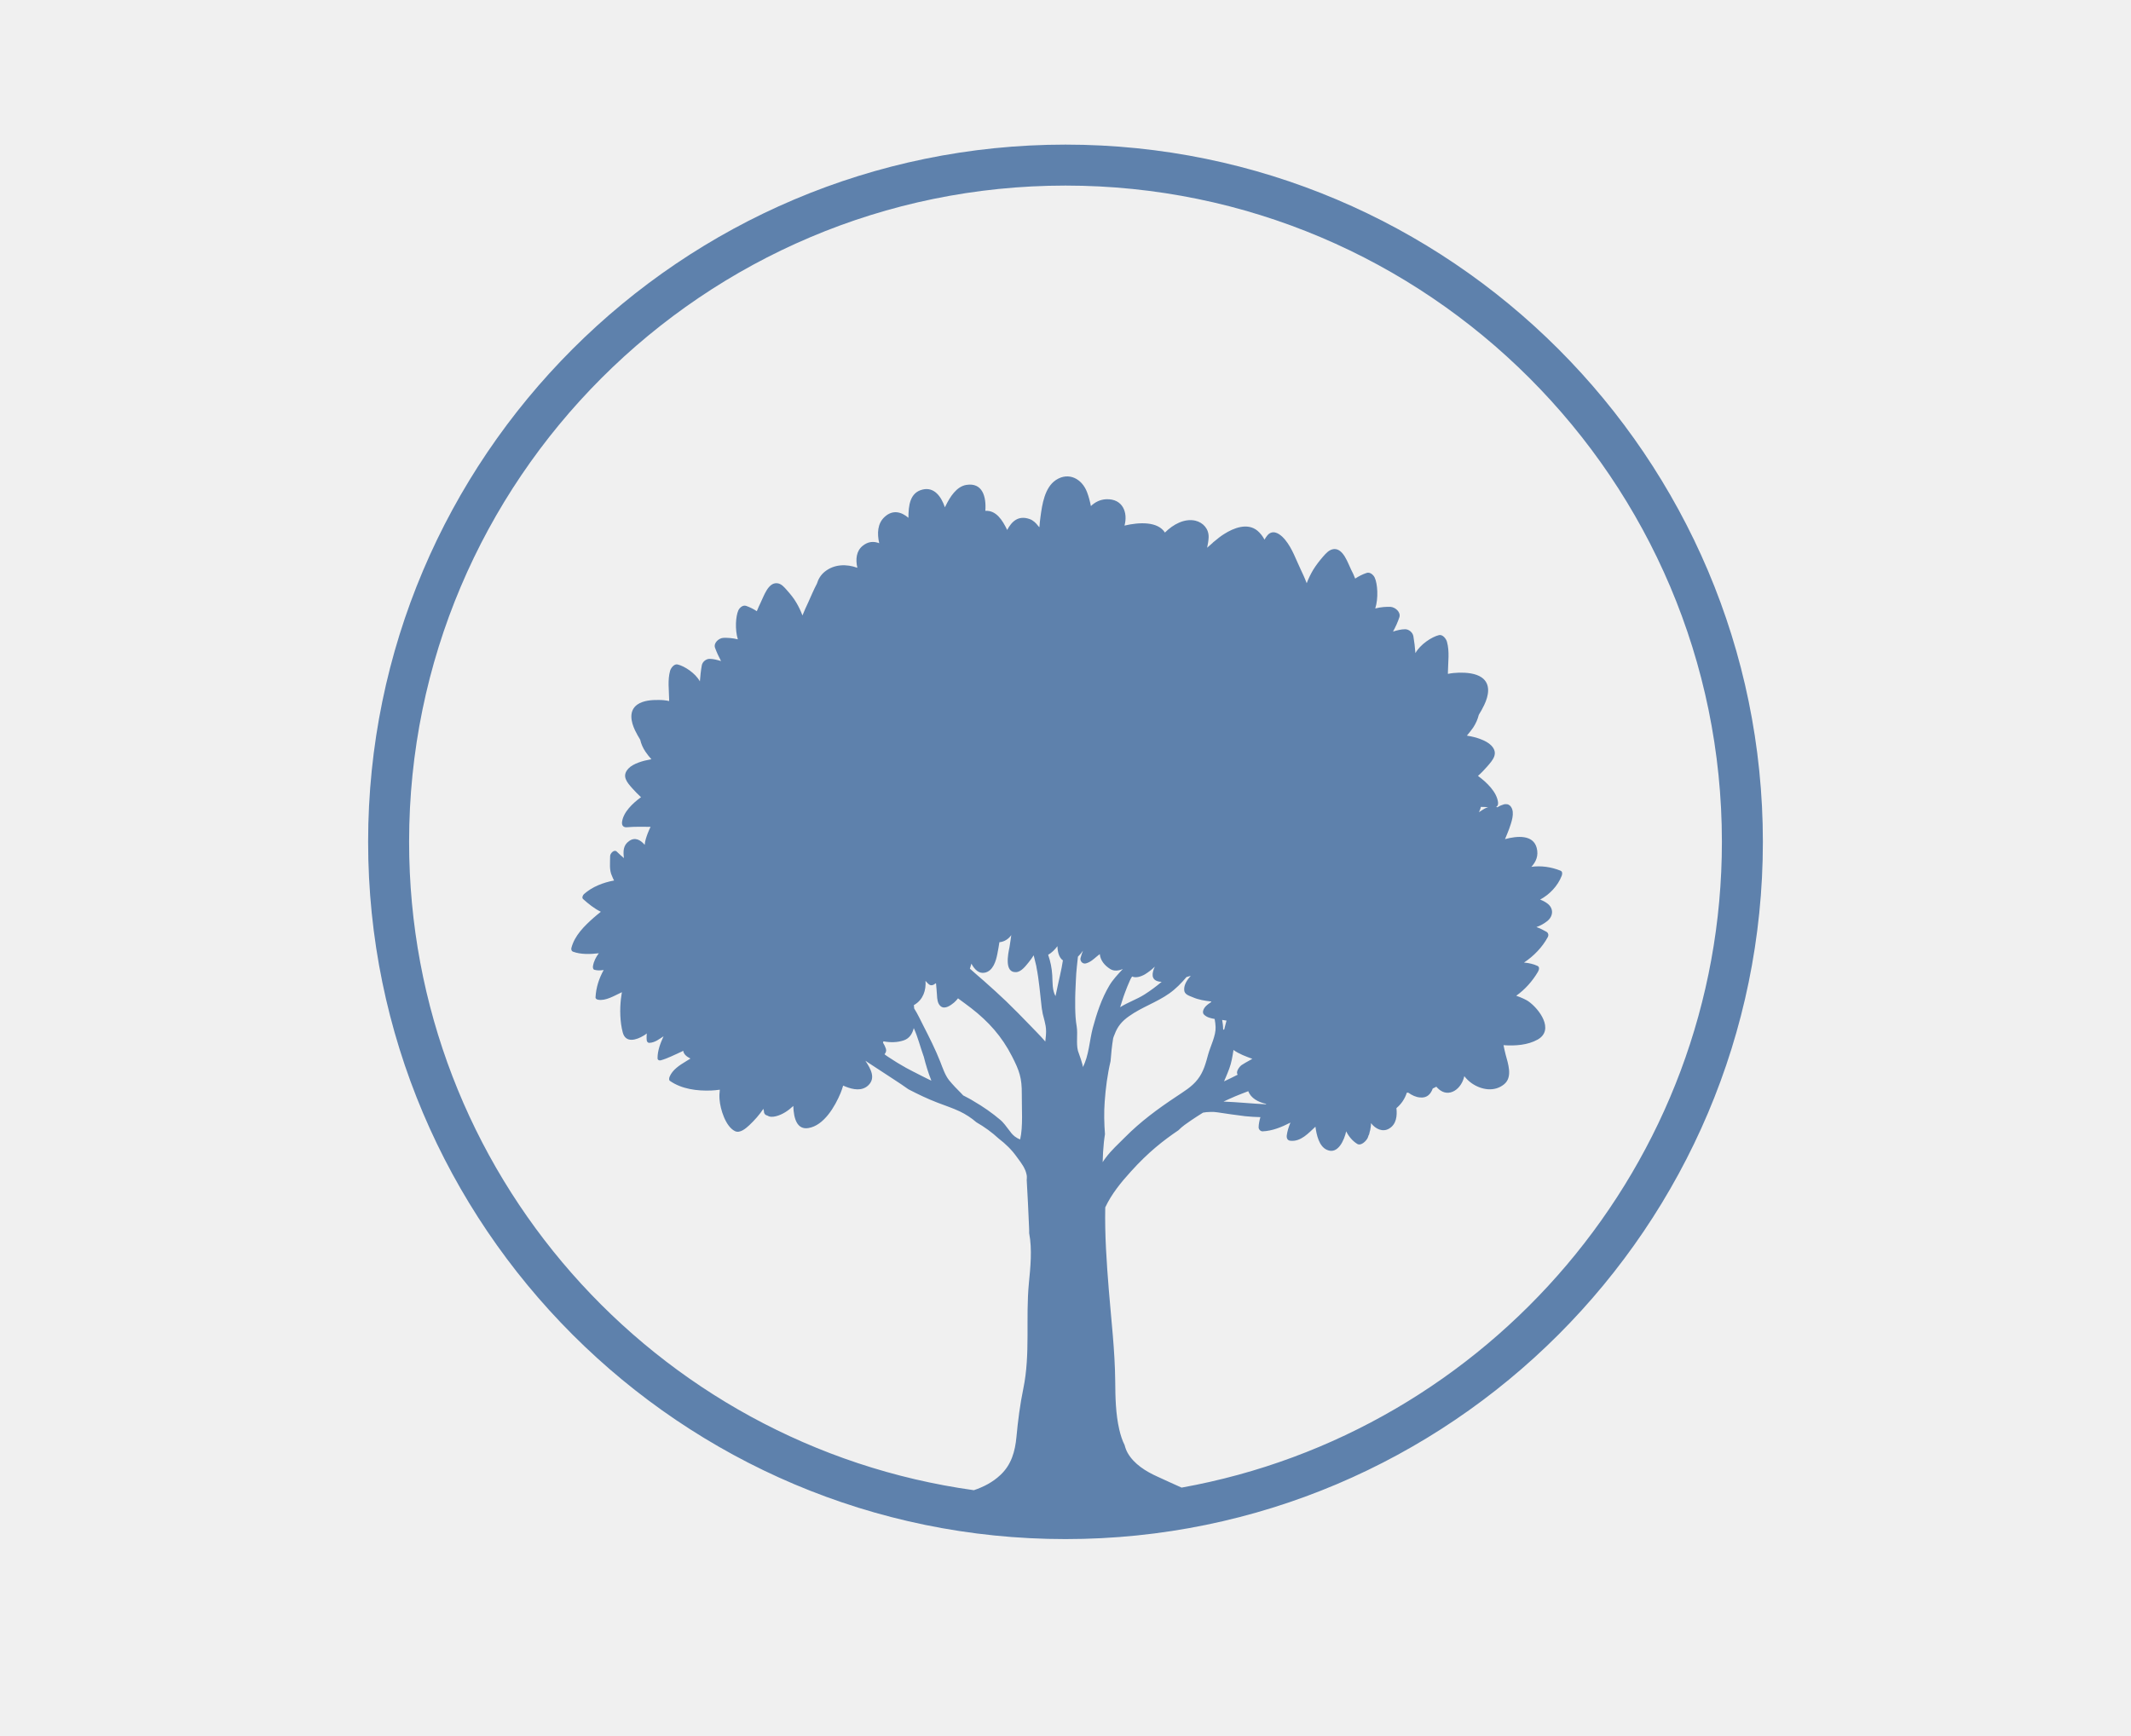
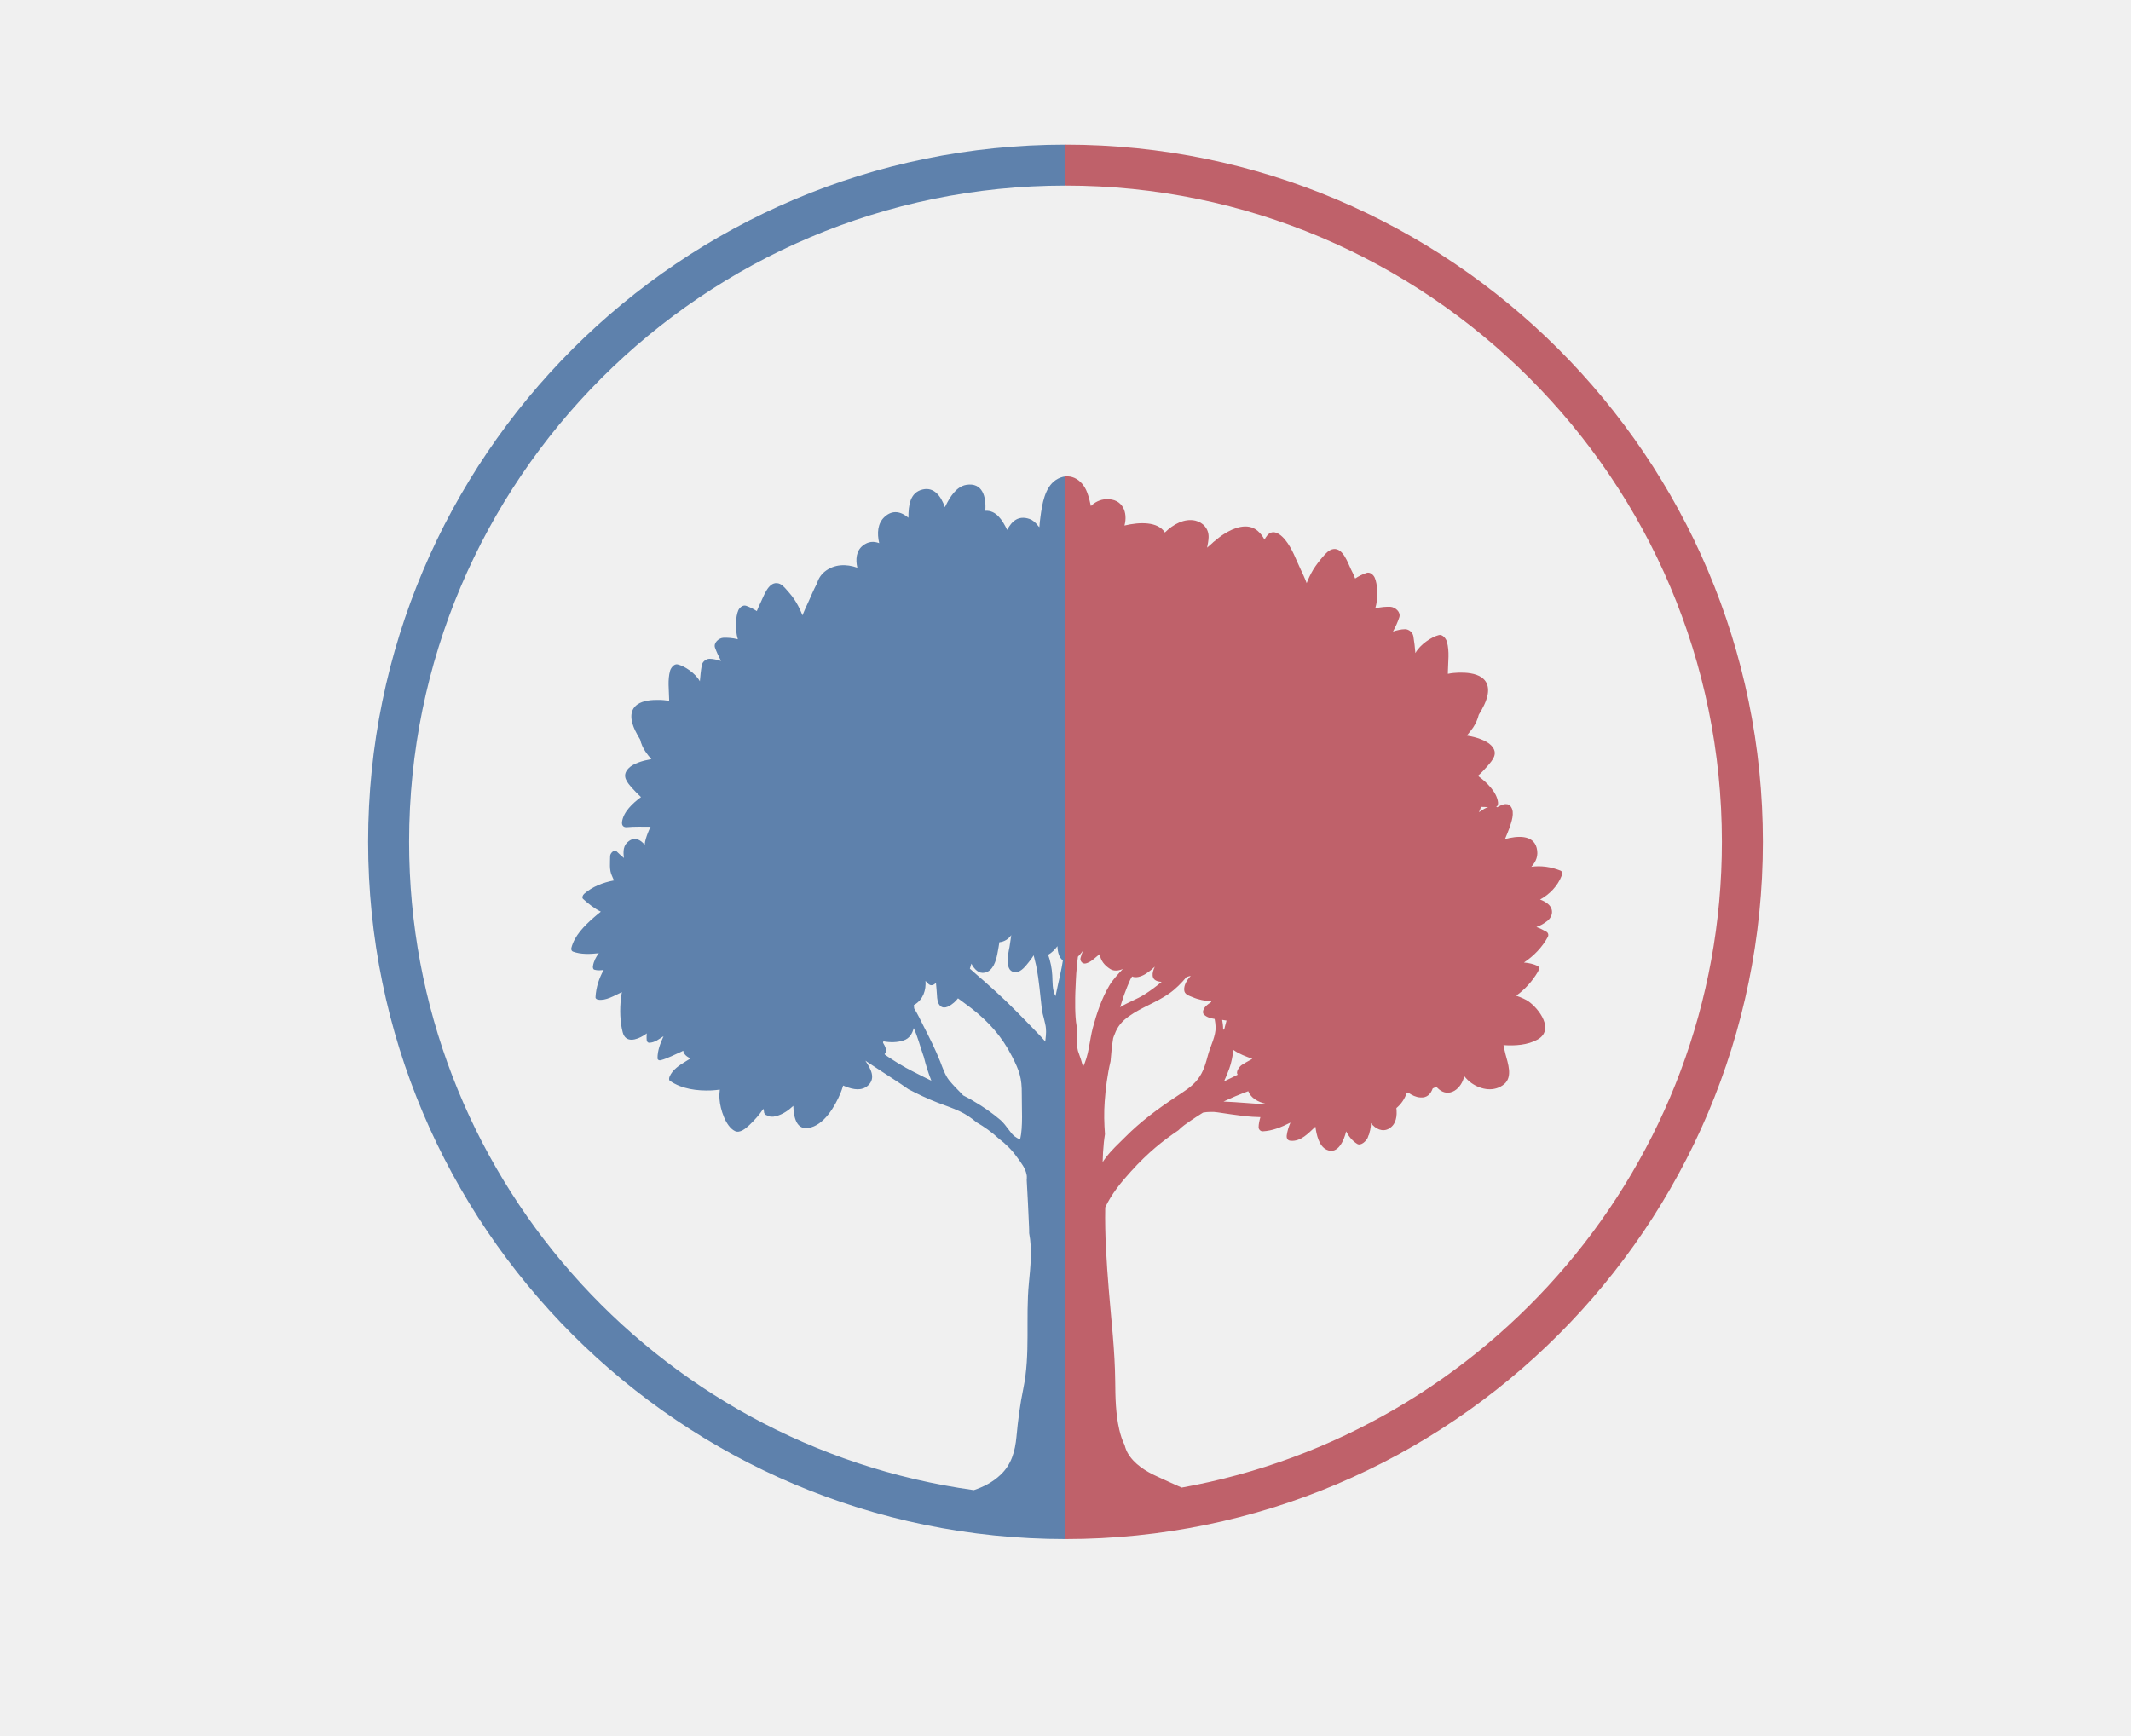
- <svg xmlns="http://www.w3.org/2000/svg" version="1.1" width="345" height="281" viewBox="0 0 120 120">
-   <svg version="1.1" viewBox="0 0 135 140" width="100" height="100" style="fill: rgb(94, 129, 172);" x="10" y="10">
-     <svg width="135" height="135" viewBox="0 0 135 135">
-       <path d="M67.5 0C30.273 0 0 30.273 0 67.5C0 104.727 30.273 135 67.5 135C104.727 135 135 104.727 135 67.5C135 30.273 104.714 0 67.5 0ZM57.678 92.089C57.651 92.076 57.625 92.062 57.598 92.049C57.532 91.97 57.453 91.904 57.387 91.824C57.189 91.626 57.004 91.428 56.805 91.229C56.607 91.018 56.409 90.793 56.224 90.569C55.84 90.079 55.602 89.365 55.377 88.784C54.902 87.581 54.32 86.431 53.725 85.267C53.447 84.725 53.183 84.144 52.852 83.628C52.839 83.522 52.839 83.403 52.826 83.298C52.852 83.284 52.879 83.271 52.905 83.258C53.725 82.756 54.016 81.857 53.95 80.958C54.042 81.064 54.135 81.169 54.241 81.262C54.465 81.473 54.717 81.381 54.928 81.196C54.941 81.209 54.955 81.209 54.968 81.209C54.994 81.592 55.047 81.976 55.06 82.333C55.073 82.689 55.113 83.152 55.404 83.403C55.814 83.76 56.395 83.324 56.713 83.06C56.858 82.941 56.977 82.795 57.096 82.65C57.678 83.073 58.18 83.456 58.392 83.615C60.057 84.91 61.34 86.338 62.318 88.255C63.045 89.669 63.283 90.37 63.27 91.917C63.257 93.239 63.402 95.076 63.111 96.306C62.913 96.24 62.741 96.134 62.582 96.015C62.45 95.909 62.331 95.79 62.225 95.658C62.225 95.645 62.212 95.645 62.212 95.632C62.08 95.473 61.961 95.314 61.842 95.156C61.776 95.063 61.71 94.971 61.63 94.878C61.604 94.838 61.578 94.812 61.538 94.772C61.432 94.653 61.34 94.534 61.221 94.442C60.414 93.754 59.542 93.146 58.63 92.618C58.325 92.419 57.995 92.261 57.678 92.089ZM50.116 87.528C50.05 87.33 49.957 87.131 49.838 86.946C49.838 86.933 49.852 86.92 49.852 86.907C49.852 86.88 49.865 86.854 49.865 86.827C49.878 86.827 49.891 86.814 49.891 86.814C50.539 86.933 51.2 86.933 51.835 86.722C52.403 86.536 52.681 86.061 52.813 85.532C53.209 86.391 53.434 87.33 53.752 88.215C53.765 88.242 53.765 88.255 53.778 88.281C53.976 89.075 54.214 89.855 54.518 90.621C54.373 90.555 54.227 90.476 54.082 90.41C53.897 90.317 53.685 90.212 53.474 90.106C53.302 90.026 53.13 89.934 52.958 89.841C52.892 89.802 52.826 89.775 52.747 89.736C52.509 89.617 52.271 89.484 52.02 89.352C51.993 89.339 51.967 89.326 51.94 89.299C51.888 89.273 51.848 89.246 51.795 89.22C51.597 89.101 51.398 88.995 51.187 88.863C51.094 88.81 50.989 88.744 50.896 88.678C50.711 88.559 50.526 88.44 50.341 88.321C50.288 88.281 50.222 88.242 50.169 88.202C50.142 88.189 50.116 88.162 50.09 88.149C50.063 88.136 50.05 88.123 50.023 88.096C50.01 88.083 49.997 88.07 49.984 88.057C50.116 87.911 50.182 87.726 50.116 87.528ZM61.749 82.927C61.049 82.253 60.322 81.606 59.595 80.958C59.357 80.759 59.132 80.548 58.894 80.35C58.696 80.178 58.511 80.006 58.312 79.834C58.325 79.847 58.325 79.847 58.339 79.861C58.312 79.834 58.286 79.808 58.246 79.781C58.299 79.623 58.339 79.464 58.392 79.292C58.696 79.861 59.119 80.284 59.687 80.165C60.493 80.006 60.771 79.028 60.903 78.353C60.969 77.996 61.049 77.613 61.102 77.216C61.564 77.177 61.987 76.912 62.252 76.529C62.186 76.926 62.146 77.335 62.08 77.692C61.934 78.38 61.564 80.191 62.728 80.112C63.23 80.085 63.666 79.49 63.957 79.133C64.129 78.935 64.274 78.71 64.42 78.486C64.512 78.843 64.605 79.213 64.684 79.57C64.684 79.583 64.684 79.596 64.684 79.609C64.949 80.918 65.041 82.253 65.2 83.588C65.2 83.615 65.213 83.641 65.213 83.668V83.654C65.213 83.707 65.226 83.76 65.239 83.8C65.253 83.906 65.279 84.011 65.292 84.13C65.332 84.289 65.372 84.434 65.411 84.593C65.411 84.606 65.424 84.62 65.424 84.646C65.464 84.791 65.504 84.95 65.53 85.096C65.57 85.254 65.596 85.413 65.61 85.585C65.649 85.981 65.583 86.47 65.543 86.841C65.53 86.827 65.53 86.814 65.517 86.801C65.054 86.246 64.512 85.743 64.023 85.215C63.283 84.448 62.529 83.681 61.749 82.927ZM65.821 78.433C66.178 78.234 66.469 77.93 66.72 77.6C66.733 78.115 66.852 78.697 67.249 78.975C67.117 79.887 66.865 80.826 66.561 82.306C66.548 82.346 66.548 82.399 66.535 82.438C66.204 81.857 66.257 81.077 66.218 80.416C66.178 79.728 66.046 79.081 65.821 78.433ZM69.483 79.266C69.946 79.133 70.21 78.856 70.567 78.565C70.646 78.499 70.739 78.433 70.818 78.367C70.884 78.988 71.281 79.464 71.823 79.808C72.193 80.046 72.656 79.979 73.052 79.808C72.576 80.323 72.087 80.826 71.73 81.434C70.99 82.689 70.527 84.091 70.144 85.505C69.827 86.682 69.761 88.255 69.166 89.326C69.245 89.18 68.756 87.898 68.703 87.726C68.518 86.986 68.703 86.127 68.584 85.373C68.478 84.778 68.452 84.183 68.439 83.588C68.439 83.258 68.439 82.927 68.439 82.597C68.439 82.425 68.452 82.253 68.452 82.081C68.465 81.685 68.492 81.288 68.505 80.878C68.518 80.442 68.558 80.019 68.597 79.609C68.624 79.279 68.663 78.948 68.703 78.618C68.888 78.433 69.06 78.234 69.192 78.036C69.1 78.261 69.02 78.499 68.954 78.75C68.888 79.054 69.166 79.358 69.483 79.266ZM76.542 81.024C76.622 81.037 76.714 81.05 76.807 81.05C76.278 81.5 75.723 81.909 75.141 82.28C74.388 82.756 73.541 83.033 72.788 83.509C72.854 83.284 72.933 83.073 72.999 82.848C73.079 82.61 73.145 82.372 73.237 82.147C73.396 81.711 73.568 81.288 73.753 80.878C73.806 80.759 73.872 80.64 73.951 80.535C74.282 80.693 74.758 80.574 75.194 80.323C75.538 80.112 75.855 79.861 76.146 79.583C75.868 80.178 75.736 80.865 76.542 81.024ZM79.821 82.544C80.35 82.782 80.984 82.888 81.606 82.954C81.606 82.967 81.606 82.98 81.606 83.007C81.42 83.126 81.235 83.258 81.077 83.417C80.892 83.602 80.667 84.011 80.918 84.236C81.196 84.501 81.566 84.58 81.936 84.646C81.989 84.91 82.015 85.162 82.028 85.426C82.068 86.246 81.539 87.263 81.315 88.057C81.077 88.929 80.865 89.762 80.297 90.489C79.742 91.216 78.935 91.679 78.195 92.181C76.423 93.358 74.771 94.574 73.264 96.094C72.616 96.742 71.942 97.35 71.387 98.091C71.281 98.223 71.188 98.368 71.096 98.513V98.527C71.109 97.879 71.149 97.231 71.215 96.583C71.241 96.319 71.281 96.068 71.32 95.803C71.241 94.759 71.215 93.701 71.294 92.644C71.387 91.348 71.558 90.013 71.862 88.731C71.915 87.991 71.995 87.25 72.114 86.51C72.153 86.378 72.206 86.246 72.259 86.127C72.537 85.36 72.986 84.844 73.647 84.382C74.863 83.509 76.318 83.046 77.547 82.174C78.168 81.738 78.71 81.182 79.213 80.588C79.358 80.548 79.49 80.508 79.623 80.469C79.266 80.865 78.962 81.341 78.988 81.817C78.988 82.28 79.477 82.399 79.821 82.544ZM78.737 130.016C77.944 129.672 77.15 129.289 76.384 128.945C75.286 128.456 74.123 127.729 73.515 126.658C73.383 126.42 73.29 126.169 73.224 125.905C72.986 125.442 72.828 124.913 72.709 124.411C72.352 122.878 72.325 121.278 72.312 119.718C72.285 116.757 71.929 113.809 71.691 110.861C71.479 108.23 71.294 105.546 71.347 102.889C71.955 101.594 72.867 100.47 73.832 99.412C75.498 97.562 76.965 96.412 78.433 95.42C78.79 95.05 79.226 94.759 79.649 94.468C80.032 94.204 80.416 93.966 80.812 93.715C81.037 93.675 81.262 93.649 81.5 93.649C81.738 93.635 81.976 93.649 82.227 93.688C83.112 93.82 83.985 93.953 84.871 94.058C85.36 94.111 85.862 94.138 86.365 94.151C86.272 94.481 86.193 94.825 86.193 95.142C86.193 95.341 86.378 95.526 86.576 95.526C87.528 95.486 88.414 95.116 89.273 94.68C89.101 95.09 88.969 95.513 88.916 95.922C88.889 96.187 88.982 96.412 89.273 96.438C90.278 96.544 91.018 95.698 91.692 95.076C91.798 95.87 92.036 96.967 92.789 97.311C93.887 97.826 94.495 96.319 94.667 95.526C94.918 96.028 95.288 96.465 95.737 96.742C96.108 96.967 96.61 96.451 96.742 96.174C96.795 96.081 96.808 95.975 96.848 95.87C96.848 95.883 96.861 95.883 96.861 95.896C96.901 95.803 96.914 95.698 96.94 95.592C96.954 95.526 96.98 95.473 96.993 95.407C97.033 95.182 97.073 94.957 97.073 94.733C97.496 95.288 98.196 95.645 98.844 95.248C99.531 94.825 99.611 94.019 99.531 93.278C100.007 92.882 100.351 92.366 100.536 91.785C100.589 91.785 100.629 91.785 100.682 91.785C101.038 92.036 101.422 92.221 101.832 92.247C102.519 92.314 102.863 91.89 103.048 91.375C103.167 91.322 103.286 91.269 103.392 91.203C103.749 91.613 104.198 91.89 104.766 91.758C105.322 91.626 105.745 91.137 105.956 90.635C106.022 90.489 106.062 90.344 106.102 90.185C106.3 90.436 106.538 90.674 106.802 90.859C107.741 91.52 109.036 91.745 109.975 90.952C110.808 90.238 110.319 88.929 110.094 88.07C110.015 87.779 109.962 87.488 109.896 87.184C111.006 87.263 112.236 87.184 113.201 86.642C114.853 85.704 113.359 83.668 112.288 82.927C112.117 82.808 111.641 82.57 111.125 82.399C111.971 81.804 112.698 80.984 113.227 80.085C113.333 79.9 113.425 79.609 113.174 79.504C112.804 79.332 112.355 79.226 111.879 79.186C112.817 78.565 113.65 77.706 114.179 76.727C114.285 76.529 114.232 76.318 114.06 76.212C113.743 76.027 113.412 75.868 113.082 75.749C113.465 75.617 113.822 75.419 114.152 75.154C114.734 74.665 114.747 73.925 114.152 73.475C113.941 73.317 113.703 73.184 113.439 73.092C114.364 72.59 115.144 71.77 115.527 70.792C115.593 70.62 115.62 70.369 115.408 70.289C114.523 69.932 113.531 69.787 112.593 69.919C113.042 69.43 113.306 68.848 113.108 68.082C112.764 66.786 111.218 66.918 110.041 67.236C110.187 66.905 110.319 66.561 110.451 66.218C110.649 65.636 111.019 64.684 110.623 64.116C110.583 64.063 110.543 64.01 110.491 63.97C110.464 63.957 110.451 63.944   110.424 63.931C110.398 63.917 110.372 63.891 110.332 63.878C110.306 63.865 110.279 63.865 110.253 63.865C110.226 63.865 110.187 63.851 110.16 63.851C110.134 63.851 110.107 63.851 110.081 63.851C110.054 63.851 110.015 63.851 109.988 63.865C109.975 63.865 109.962 63.865 109.962 63.865C109.949 63.865 109.922 63.878 109.909 63.878C109.896 63.878 109.896 63.891 109.882 63.891C109.79 63.917 109.711 63.944 109.618 63.984C109.605 63.997 109.578 63.997 109.565 64.01C109.473 64.05 109.393 64.103 109.301 64.155C109.261 64.142 109.221 64.129 109.182 64.129C109.327 64.05 109.393 63.891 109.367 63.666C109.235 62.662 108.283 61.749 107.424 61.115L107.437 61.102C107.741 60.837 108.032 60.533 108.296 60.229C108.865 59.581 109.446 58.934 108.706 58.167C108.23 57.664 107.159 57.347 106.485 57.242C106.445 57.228 106.392 57.228 106.353 57.215C106.564 56.964 106.776 56.7 106.961 56.435C107.212 56.052 107.397 55.642 107.503 55.206C107.701 54.888 107.873 54.571 108.032 54.241C108.442 53.381 108.706 52.231 107.781 51.583C107.186 51.174 106.3 51.108 105.599 51.121C105.242 51.134 104.872 51.16 104.515 51.24C104.515 51.187 104.515 51.121 104.515 51.068C104.528 50.09 104.687 49.085 104.423 48.133C104.343 47.842 104.013 47.406 103.656 47.485C102.969 47.644 101.832 48.384 101.369 49.23C101.329 48.675 101.263 48.133 101.171 47.591C101.105 47.221 100.734 46.917 100.377 46.917C99.981 46.917 99.584 47.023 99.201 47.142C99.439 46.705 99.65 46.256 99.809 45.78C99.994 45.264 99.412 44.775 98.95 44.749C98.593 44.736 98.011 44.762 97.482 44.907C97.8 43.903 97.707 42.528 97.43 41.92C97.297 41.642 96.967 41.351 96.636 41.47C96.24 41.602 95.883 41.788 95.539 42.012C95.42 41.695 95.275 41.391 95.142 41.14C94.838 40.532 94.389 39.078 93.477 39.157C93.027 39.197 92.71 39.567 92.432 39.884C92.089 40.281 91.758 40.704 91.481 41.153C91.229 41.576 91.018 42.012 90.846 42.462C90.661 41.959 90.436 41.497 90.264 41.127C89.802 40.162 89.458 39.117 88.771 38.271C88.466 37.901 87.924 37.385 87.396 37.571C87.118 37.663 86.92 37.967 86.761 38.245C86.589 37.914 86.365 37.623 86.087 37.385C85.122 36.579 83.773 37.108 82.848 37.703C82.504 37.914 82.187 38.179 81.883 38.43C81.817 38.469 81.777 38.522 81.724 38.575C81.553 38.721 81.381 38.879 81.209 39.025C81.275 38.694 81.341 38.364 81.354 38.02C81.381 37.214 80.839 36.592 80.072 36.407C79.028 36.169 77.93 36.751 77.124 37.557C76.436 36.473 74.652 36.539 73.211 36.883C73.555 35.627 73.052 34.266 71.439 34.332C70.858 34.358 70.356 34.609 69.959 34.993C69.866 34.53 69.747 34.067 69.589 33.657C69.113 32.375 67.831 31.648 66.575 32.468C65.477 33.195 65.239 34.847 65.081 36.024C65.028 36.367 65.001 36.698 64.975 37.042C64.935 37.002 64.909 36.976 64.869 36.936C64.644 36.632 64.367 36.367 64.023 36.248C62.926 35.865 62.291 36.486 61.855 37.306C61.392 36.341 60.784 35.389 59.74 35.455C59.846 34.081 59.462 32.692 57.903 32.944C56.937 33.102 56.316 34.133 55.919 34.927C55.893 34.993 55.867 35.045 55.827 35.112C55.457 34.028 54.769 33.129 53.672 33.393C52.443 33.684 52.297 34.927 52.297 36.13C51.623 35.548 50.777 35.31 49.984 36.05C49.296 36.685 49.257 37.637 49.468 38.588C48.953 38.39 48.411 38.403 47.869 38.84C47.247 39.342 47.168 40.148 47.353 40.968C46.295 40.585 45.119 40.611 44.207 41.338C43.81 41.655 43.572 42.065 43.44 42.502C43.123 43.096 42.872 43.718 42.594 44.326C42.435 44.669 42.224 45.106 42.039 45.582C41.88 45.159 41.682 44.736 41.444 44.339C41.193 43.903 40.875 43.519 40.545 43.149C40.281 42.845 39.99 42.488 39.567 42.462C38.707 42.396 38.284 43.757 37.993 44.339C37.875 44.577 37.742 44.868 37.623 45.172C37.306 44.96 36.962 44.788 36.592 44.656C36.275 44.55 35.971 44.815 35.839 45.079C35.574 45.661 35.495 46.943 35.786 47.895C35.283 47.763 34.742 47.736 34.398 47.75C33.962 47.763 33.406 48.239 33.578 48.715C33.737 49.151 33.935 49.574 34.16 49.997C33.79 49.891 33.433 49.785 33.049 49.785C32.706 49.785 32.349 50.076 32.296 50.42C32.203 50.936 32.15 51.451 32.111 51.967C31.688 51.174 30.604 50.473 29.956 50.328C29.612 50.248 29.308 50.671 29.229 50.936C28.978 51.835 29.123 52.786 29.136 53.712C29.136 53.765 29.136 53.818 29.136 53.87C28.806 53.791 28.449 53.765 28.118 53.765C27.457 53.752 26.625 53.818 26.069 54.201C25.197 54.809 25.448 55.893 25.831 56.7C25.977 57.004 26.149 57.308 26.334 57.612C26.426 58.022 26.598 58.405 26.836 58.762C27.008 59.026 27.206 59.264 27.418 59.502C27.365 59.515 27.325 59.515 27.285 59.529C26.664 59.634 25.646 59.912 25.197 60.401C24.509 61.128 25.051 61.736 25.593 62.344C25.845 62.622 26.109 62.9 26.4 63.164C26.4 63.164 26.413 63.164 26.413 63.177C25.593 63.772 24.695 64.631 24.576 65.583C24.536 65.94 24.734 66.125 25.078 66.085C25.765 66.019 26.545 66.046 27.338 66.046C27.233 66.257 27.14 66.482 27.061 66.68C26.942 66.998 26.796 67.407 26.77 67.791C26.347 67.288 25.818 67.024 25.263 67.421C24.668 67.831 24.681 68.439 24.761 69.073C24.523 68.875 24.285 68.663 24.06 68.439C23.809 68.201 23.425 68.624 23.425 68.875C23.425 69.509 23.32 70.237 23.61 70.818C23.663 70.924 23.716 71.096 23.809 71.241C22.738 71.439 21.694 71.849 20.9 72.55C20.781 72.656 20.663 72.92 20.808 73.039C21.31 73.489 21.892 73.965 22.526 74.269C22.288 74.454 22.05 74.652 21.826 74.85C20.927 75.643 19.975 76.582 19.671 77.785C19.645 77.917 19.684 78.076 19.816 78.129C20.596 78.419 21.495 78.38 22.328 78.287C22.05 78.657 21.839 79.054 21.76 79.543C21.747 79.662 21.76 79.847 21.905 79.887C22.196 79.966 22.474 79.953 22.751 79.913C22.764 79.913 22.791 79.913 22.804 79.9C22.355 80.707 22.064 81.579 22.011 82.544C21.998 82.689 22.13 82.756 22.249 82.782C22.989 82.927 23.848 82.385 24.562 82.055C24.523 82.266 24.496 82.478 24.47 82.689C24.351 83.721 24.377 84.937 24.642 85.942C24.919 87.012 25.964 86.695 26.691 86.246C26.783 86.193 26.876 86.127 26.968 86.047C26.955 86.272 26.942 86.497 26.968 86.722C26.982 86.841 27.074 86.96 27.206 86.96C27.788 86.933 28.145 86.603 28.594 86.325C28.29 86.999 28.013 87.687 28.013 88.453C28.013 88.612 28.171 88.691 28.317 88.652C29.004 88.466 29.692 88.096 30.352 87.805C30.405 87.779 30.445 87.753 30.498 87.726C30.538 88.057 30.828 88.295 31.199 88.48C31.053 88.572 30.908 88.665 30.749 88.757C30.141 89.127 29.454 89.564 29.176 90.251C29.136 90.357 29.097 90.555 29.202 90.635C30.352 91.441 31.846 91.626 33.221 91.573C33.486 91.56 33.763 91.534 34.041 91.494C34.001 91.798 33.988 92.115 34.014 92.432C34.081 93.371 34.596 95.05 35.495 95.499C35.984 95.751 36.566 95.235 36.896 94.931C37.399 94.455 37.875 93.926 38.258 93.345C38.271 93.424 38.284 93.49 38.311 93.556C38.298 93.768 38.417 93.953 38.628 93.992C38.826 94.125 39.104 94.164 39.501 94.058C40.135 93.887 40.677 93.516 41.153 93.067C41.193 94.336 41.536 95.38 42.607 95.209C44.127 94.971 45.198 93.093 45.727 91.824C45.806 91.626 45.899 91.375 45.978 91.097C46.071 91.137 46.15 91.177 46.229 91.203C46.93 91.481 47.789 91.653 48.398 91.084C49.164 90.37 48.635 89.471 48.173 88.757C48.16 88.731 48.146 88.718 48.133 88.691C48.173 88.718 48.212 88.744 48.252 88.771C48.265 88.784 48.292 88.797 48.305 88.81C49.098 89.339 50.023 89.934 50.87 90.489C51.081 90.621 51.293 90.767 51.491 90.899C51.531 90.925 51.57 90.952 51.61 90.978C51.848 91.137 52.086 91.309 52.297 91.454C53.209 91.93 54.148 92.38 55.113 92.75C55.827 93.027 56.567 93.265 57.268 93.596C57.85 93.873 58.392 94.23 58.881 94.653C59.648 95.09 60.375 95.618 61.035 96.227C61.71 96.742 62.305 97.324 62.781 97.998C62.873 98.13 62.979 98.262 63.071 98.394C63.098 98.421 63.111 98.461 63.138 98.487C63.217 98.606 63.296 98.725 63.375 98.844C63.402 98.897 63.428 98.95 63.468 99.003C63.521 99.108 63.574 99.214 63.613 99.307C63.64 99.373 63.653 99.439 63.679 99.505C63.719 99.65 63.759 99.783 63.759 99.928C63.759 100.034 63.759 100.14 63.746 100.232C63.825 101.739 63.917 103.246 63.97 104.753C63.983 104.965 63.984 105.176 63.984 105.388C64.288 106.961 64.103 108.706 63.957 110.213C63.627 113.624 64.116 117.074 63.415 120.445C63.098 121.979 62.9 123.525 62.754 125.098C62.622 126.513 62.265 127.795 61.207 128.787C60.454 129.501 59.568 129.95 58.63 130.267C27.695 125.971 3.966 99.452 3.966 67.5C3.966 32.468 32.468 3.966 67.5 3.966C102.532 3.966 131.034 32.468 131.034 67.5C131.034 98.699 108.415 124.689 78.737 130.016ZM84.54 89.114C84.355 89.246 83.932 89.775 84.17 90.04C83.734 90.251 83.298 90.489 82.848 90.687C82.875 90.621 82.901 90.555 82.927 90.489C82.954 90.436 82.967 90.397 82.993 90.344C83.112 90.053 83.245 89.762 83.35 89.458C83.562 88.889 83.668 88.255 83.76 87.647C84.302 88.043 84.977 88.281 85.585 88.506C85.096 88.771 84.672 89.022 84.54 89.114ZM86.92 92.869C86.907 92.882 86.907 92.895 86.907 92.908C85.532 92.842 84.17 92.697 82.795 92.644C83.179 92.459 83.562 92.3 83.945 92.128C84.355 91.957 84.778 91.798 85.188 91.639C85.452 92.327 86.153 92.697 86.92 92.869ZM82.941 85.347C82.914 85.452 82.888 85.558 82.861 85.664C82.835 85.704 82.756 85.69    82.756 85.624C82.756 85.32 82.716 85.029 82.663 84.739C82.808 84.765 82.941 84.778 83.086 84.805C83.033 84.99 82.98 85.175 82.941 85.347ZM107.516 64.631C107.595 64.46 107.675 64.288 107.701 64.116C107.952 64.116 108.177 64.129 108.415 64.142C108.362 64.155 108.309 64.182 108.243 64.195C107.992 64.314 107.754 64.473 107.516 64.631Z" />
+ <svg xmlns="http://www.w3.org/2000/svg" xmlns:xlink="http://www.w3.org/1999/xlink" version="1.1" width="345" height="281" viewBox="0 0 120 120" id="svg919">
+   <defs id="defs923">
+     <linearGradient id="linearGradient931">
+       <stop style="stop-color:#5e81ac;" offset="50%" id="stop927" />
+       <stop style="stop-color:#bf616a;stop-opacity:1;" offset="50%" id="stop929" />
+     </linearGradient>
+     <linearGradient xlink:href="#linearGradient931" id="linearGradient933" x1="0" y1="67.5" x2="135" y2="67.5" gradientUnits="userSpaceOnUse" />
+   </defs>
+   <svg version="1.1" viewBox="0 0 135 140" width="100" height="100" style="fill:url(#linearGradient933);fill-opacity:1" x="10" y="10" id="svg909">
+     <svg width="135" height="135" viewBox="0 0 135 135" version="1.1" id="svg907" style="fill:url(#linearGradient933);fill-opacity:1">
+       <path d="M 67.5,0 C 30.273,0 0,30.273 0,67.5 0,104.727 30.273,135 67.5,135 104.727,135 135,104.727 135,67.5 135,30.273 104.714,0 67.5,0 Z m -9.822,92.089 c -0.026,-0.013 -0.053,-0.026 -0.079,-0.04 -0.066,-0.079 -0.145,-0.145 -0.211,-0.225 -0.198,-0.198 -0.383,-0.397 -0.582,-0.595 -0.198,-0.211 -0.397,-0.436 -0.582,-0.661 -0.383,-0.489 -0.621,-1.203 -0.846,-1.785 -0.476,-1.203 -1.058,-2.353 -1.653,-3.517 -0.278,-0.542 -0.542,-1.124 -0.873,-1.639 -0.013,-0.106 -0.013,-0.225 -0.026,-0.331 0.026,-0.013 0.053,-0.026 0.079,-0.04 0.82,-0.502 1.111,-1.401 1.044,-2.3 0.092,0.106 0.185,0.211 0.291,0.304 0.225,0.211 0.476,0.119 0.687,-0.066 0.013,0.013 0.026,0.013 0.04,0.013 0.026,0.383 0.079,0.767 0.092,1.124 0.013,0.357 0.053,0.82 0.344,1.071 0.41,0.357 0.992,-0.079 1.309,-0.344 0.145,-0.119 0.264,-0.264 0.383,-0.41 0.582,0.423 1.084,0.806 1.296,0.965 1.666,1.296 2.948,2.723 3.926,4.64 0.727,1.415 0.965,2.115 0.952,3.662 -0.013,1.322 0.132,3.159 -0.159,4.389 -0.198,-0.066 -0.37,-0.172 -0.529,-0.291 -0.132,-0.106 -0.251,-0.225 -0.357,-0.357 0,-0.013 -0.013,-0.013 -0.013,-0.026 C 62.08,95.473 61.961,95.314 61.842,95.156 61.776,95.063 61.71,94.971 61.63,94.878 61.604,94.838 61.578,94.812 61.538,94.772 61.432,94.653 61.34,94.534 61.221,94.442 60.414,93.754 59.542,93.146 58.63,92.618 58.325,92.419 57.995,92.261 57.678,92.089 Z M 50.116,87.528 c -0.066,-0.198 -0.159,-0.397 -0.278,-0.582 0,-0.013 0.013,-0.026 0.013,-0.04 0,-0.026 0.013,-0.053 0.013,-0.079 0.013,0 0.026,-0.013 0.026,-0.013 0.648,0.119 1.309,0.119 1.943,-0.092 0.569,-0.185 0.846,-0.661 0.978,-1.19 0.397,0.859 0.621,1.798 0.939,2.684 0.013,0.026 0.013,0.04 0.026,0.066 0.198,0.793 0.436,1.573 0.74,2.34 -0.145,-0.066 -0.291,-0.145 -0.436,-0.211 -0.185,-0.092 -0.397,-0.198 -0.608,-0.304 -0.172,-0.079 -0.344,-0.172 -0.516,-0.264 -0.066,-0.04 -0.132,-0.066 -0.211,-0.106 -0.238,-0.119 -0.476,-0.251 -0.727,-0.383 C 51.993,89.339 51.967,89.326 51.94,89.299 51.888,89.273 51.848,89.246 51.795,89.22 51.597,89.101 51.398,88.995 51.187,88.863 51.094,88.81 50.989,88.744 50.896,88.678 50.711,88.559 50.526,88.44 50.341,88.321 50.288,88.281 50.222,88.242 50.169,88.202 50.142,88.189 50.116,88.162 50.09,88.149 50.063,88.136 50.05,88.123 50.023,88.096 50.01,88.083 49.997,88.07 49.984,88.057 50.116,87.911 50.182,87.726 50.116,87.528 Z m 11.633,-4.601 c -0.701,-0.674 -1.428,-1.322 -2.155,-1.97 -0.238,-0.198 -0.463,-0.41 -0.701,-0.608 -0.198,-0.172 -0.383,-0.344 -0.582,-0.516 0.013,0.013 0.013,0.013 0.026,0.026 -0.026,-0.026 -0.053,-0.053 -0.092,-0.079 0.053,-0.159 0.092,-0.317 0.145,-0.489 0.304,0.569 0.727,0.992 1.296,0.873 0.806,-0.159 1.084,-1.137 1.216,-1.811 0.066,-0.357 0.145,-0.74 0.198,-1.137 0.463,-0.04 0.886,-0.304 1.15,-0.687 -0.066,0.397 -0.106,0.806 -0.172,1.163 -0.145,0.687 -0.516,2.498 0.648,2.419 0.502,-0.026 0.939,-0.621 1.229,-0.978 0.172,-0.198 0.317,-0.423 0.463,-0.648 0.092,0.357 0.185,0.727 0.264,1.084 0,0.013 0,0.026 0,0.04 0.264,1.309 0.357,2.644 0.516,3.979 0,0.026 0.013,0.053 0.013,0.079 v -0.013 c 0,0.053 0.013,0.106 0.026,0.145 0.013,0.106 0.04,0.212 0.053,0.331 0.04,0.159 0.079,0.304 0.119,0.463 0,0.013 0.013,0.026 0.013,0.053 0.04,0.145 0.079,0.304 0.106,0.45 0.04,0.159 0.066,0.317 0.079,0.489 0.04,0.397 -0.026,0.886 -0.066,1.256 C 65.53,86.827 65.53,86.814 65.517,86.801 65.054,86.246 64.512,85.743 64.023,85.215 63.283,84.448 62.529,83.681 61.749,82.927 Z m 4.072,-4.495 c 0.357,-0.198 0.648,-0.502 0.899,-0.833 0.013,0.516 0.132,1.097 0.529,1.375 -0.132,0.912 -0.383,1.851 -0.687,3.331 -0.013,0.04 -0.013,0.093 -0.026,0.132 -0.331,-0.582 -0.278,-1.362 -0.317,-2.023 -0.04,-0.687 -0.172,-1.335 -0.397,-1.983 z m 3.662,0.833 c 0.463,-0.132 0.727,-0.41 1.084,-0.701 0.079,-0.066 0.172,-0.132 0.251,-0.198 0.066,0.621 0.463,1.097 1.005,1.441 0.37,0.238 0.833,0.172 1.229,0 -0.476,0.516 -0.965,1.018 -1.322,1.626 -0.74,1.256 -1.203,2.657 -1.586,4.072 -0.317,1.177 -0.383,2.75 -0.978,3.821 0.079,-0.145 -0.41,-1.428 -0.463,-1.6 -0.185,-0.74 0,-1.6 -0.119,-2.353 -0.106,-0.595 -0.132,-1.19 -0.145,-1.785 0,-0.331 0,-0.661 0,-0.992 0,-0.172 0.013,-0.344 0.013,-0.515 0.013,-0.397 0.04,-0.793 0.053,-1.203 0.013,-0.436 0.053,-0.859 0.092,-1.269 0.026,-0.331 0.066,-0.661 0.106,-0.992 0.185,-0.185 0.357,-0.383 0.489,-0.582 -0.092,0.225 -0.172,0.463 -0.238,0.714 -0.066,0.304 0.211,0.608 0.529,0.516 z m 7.059,1.758 c 0.079,0.013 0.172,0.026 0.264,0.026 -0.529,0.45 -1.084,0.859 -1.666,1.23 -0.753,0.476 -1.6,0.753 -2.353,1.229 0.066,-0.225 0.145,-0.436 0.211,-0.661 0.079,-0.238 0.145,-0.476 0.238,-0.701 0.159,-0.436 0.331,-0.859 0.515,-1.269 0.053,-0.119 0.119,-0.238 0.198,-0.344 0.331,0.159 0.806,0.04 1.243,-0.211 0.344,-0.212 0.661,-0.463 0.952,-0.74 -0.278,0.595 -0.41,1.282 0.397,1.441 z m 3.279,1.52 c 0.529,0.238 1.163,0.344 1.785,0.41 0,0.013 0,0.026 0,0.053 -0.185,0.119 -0.37,0.251 -0.529,0.41 -0.185,0.185 -0.41,0.595 -0.159,0.82 0.278,0.264 0.648,0.344 1.018,0.41 0.053,0.264 0.079,0.516 0.092,0.78 0.04,0.82 -0.489,1.837 -0.714,2.631 -0.238,0.873 -0.449,1.705 -1.018,2.432 -0.555,0.727 -1.362,1.19 -2.102,1.692 -1.772,1.177 -3.424,2.393 -4.931,3.913 -0.648,0.648 -1.322,1.256 -1.877,1.996 -0.106,0.132 -0.198,0.278 -0.291,0.423 v 0.013 c 0.013,-0.648 0.053,-1.296 0.119,-1.943 0.026,-0.264 0.066,-0.515 0.106,-0.78 -0.079,-1.044 -0.106,-2.102 -0.026,-3.159 0.092,-1.296 0.264,-2.631 0.568,-3.913 0.053,-0.74 0.132,-1.481 0.251,-2.221 0.04,-0.132 0.092,-0.264 0.145,-0.383 0.278,-0.767 0.727,-1.282 1.388,-1.745 1.216,-0.873 2.67,-1.335 3.9,-2.208 0.621,-0.436 1.163,-0.992 1.666,-1.586 0.145,-0.04 0.278,-0.079 0.41,-0.119 -0.357,0.397 -0.661,0.873 -0.634,1.348 0,0.463 0.489,0.582 0.833,0.727 z m -1.084,47.472 c -0.793,-0.344 -1.586,-0.727 -2.353,-1.071 -1.097,-0.489 -2.261,-1.216 -2.869,-2.287 -0.132,-0.238 -0.225,-0.489 -0.291,-0.753 -0.238,-0.463 -0.397,-0.992 -0.516,-1.494 -0.357,-1.533 -0.383,-3.133 -0.397,-4.693 -0.026,-2.961 -0.383,-5.909 -0.621,-8.857 -0.212,-2.631 -0.397,-5.315 -0.344,-7.972 0.608,-1.295 1.52,-2.419 2.485,-3.477 1.666,-1.851 3.133,-3.001 4.6,-3.992 0.357,-0.37 0.793,-0.661 1.216,-0.952 0.383,-0.264 0.767,-0.502 1.163,-0.754 0.225,-0.04 0.45,-0.066 0.687,-0.066 0.238,-0.013 0.476,1e-4 0.727,0.04 0.886,0.132 1.758,0.264 2.644,0.37 0.489,0.053 0.992,0.079 1.494,0.092 -0.093,0.331 -0.172,0.674 -0.172,0.992 0,0.198 0.185,0.383 0.383,0.383 0.952,-0.04 1.837,-0.41 2.697,-0.846 -0.172,0.41 -0.304,0.833 -0.357,1.243 -0.026,0.264 0.066,0.489 0.357,0.516 1.005,0.106 1.745,-0.74 2.419,-1.362 0.106,0.793 0.344,1.89 1.097,2.234 1.097,0.516 1.705,-0.992 1.877,-1.785 0.251,0.502 0.621,0.939 1.071,1.216 0.37,0.225 0.873,-0.291 1.005,-0.569 0.053,-0.092 0.066,-0.198 0.106,-0.304 0,0.013 0.013,0.013 0.013,0.026 0.04,-0.092 0.053,-0.198 0.079,-0.304 0.013,-0.066 0.04,-0.119 0.053,-0.185 0.04,-0.225 0.079,-0.45 0.079,-0.674 0.423,0.555 1.124,0.912 1.771,0.515 0.687,-0.423 0.767,-1.229 0.687,-1.97 0.476,-0.397 0.82,-0.912 1.005,-1.494 0.053,0 0.093,0 0.146,0 0.356,0.251 0.74,0.436 1.15,0.463 0.687,0.066 1.031,-0.357 1.216,-0.873 0.119,-0.053 0.238,-0.106 0.344,-0.172 0.357,0.41 0.806,0.687 1.374,0.555 0.556,-0.132 0.979,-0.621 1.19,-1.124 0.066,-0.145 0.106,-0.291 0.146,-0.449 0.198,0.251 0.436,0.489 0.7,0.674 0.939,0.661 2.234,0.886 3.173,0.092 0.833,-0.714 0.344,-2.023 0.119,-2.882 -0.079,-0.291 -0.132,-0.582 -0.198,-0.886 1.11,0.079 2.34,0 3.305,-0.542 1.652,-0.939 0.158,-2.974 -0.913,-3.715 -0.171,-0.119 -0.647,-0.357 -1.163,-0.529 0.846,-0.595 1.573,-1.415 2.102,-2.313 0.106,-0.185 0.198,-0.476 -0.053,-0.582 -0.37,-0.172 -0.819,-0.278 -1.295,-0.317 0.938,-0.621 1.771,-1.481 2.3,-2.459 0.106,-0.198 0.053,-0.41 -0.119,-0.516 -0.317,-0.185 -0.648,-0.344 -0.978,-0.463 0.383,-0.132 0.74,-0.331 1.07,-0.595 0.582,-0.489 0.595,-1.229 0,-1.679 -0.211,-0.159 -0.449,-0.291 -0.713,-0.383 0.925,-0.502 1.705,-1.322 2.088,-2.3 0.066,-0.172 0.093,-0.423 -0.119,-0.502 -0.885,-0.357 -1.877,-0.502 -2.815,-0.37 0.449,-0.489 0.713,-1.071 0.515,-1.837 -0.344,-1.296 -1.89,-1.163 -3.067,-0.846 0.146,-0.331 0.278,-0.674 0.41,-1.018 0.198,-0.582 0.568,-1.534 0.172,-2.102 -0.04,-0.053 -0.08,-0.106 -0.132,-0.145 -0.027,-0.013 -0.04,-0.026 -0.067,-0.04 -0.026,-0.013 -0.052,-0.04 -0.092,-0.053 -0.026,-0.013 -0.053,-0.013 -0.079,-0.013 -0.027,0 -0.066,-0.013 -0.093,-0.013 -0.026,0 -0.053,0 -0.079,0 -0.027,0 -0.066,0 -0.093,0.013 -0.013,0 -0.026,0 -0.026,0 -0.013,0 -0.04,0.013 -0.053,0.013 -0.013,0 -0.013,0.013 -0.027,0.013 -0.092,0.026 -0.171,0.053 -0.264,0.093 -0.013,0.013 -0.04,0.013 -0.053,0.026 -0.092,0.04 -0.172,0.092 -0.264,0.145 -0.04,-0.013 -0.08,-0.026 -0.119,-0.026 0.145,-0.079 0.211,-0.238 0.185,-0.463 -0.132,-1.005 -1.084,-1.917 -1.943,-2.551 l 0.013,-0.013 c 0.304,-0.264 0.595,-0.568 0.859,-0.873 0.569,-0.648 1.15,-1.296 0.41,-2.062 -0.476,-0.502 -1.547,-0.82 -2.221,-0.925 -0.04,-0.013 -0.093,-0.013 -0.132,-0.026 0.211,-0.251 0.423,-0.515 0.608,-0.78 0.251,-0.383 0.436,-0.793 0.542,-1.23 0.198,-0.317 0.37,-0.634 0.529,-0.965 0.41,-0.859 0.674,-2.009 -0.251,-2.657 -0.595,-0.41 -1.481,-0.476 -2.182,-0.463 -0.357,0.013 -0.727,0.04 -1.084,0.119 0,-0.053 0,-0.119 0,-0.172 0.013,-0.978 0.172,-1.983 -0.092,-2.935 -0.08,-0.291 -0.41,-0.727 -0.767,-0.648 -0.687,0.159 -1.824,0.899 -2.287,1.745 -0.04,-0.555 -0.106,-1.097 -0.198,-1.639 -0.066,-0.37 -0.437,-0.674 -0.794,-0.674 -0.396,0 -0.793,0.106 -1.176,0.225 0.238,-0.436 0.45,-0.886 0.608,-1.362 0.185,-0.516 -0.397,-1.005 -0.859,-1.031 -0.357,-0.013 -0.939,0.013 -1.467,0.159 0.317,-1.005 0.225,-2.38 -0.053,-2.988 -0.132,-0.278 -0.463,-0.568 -0.793,-0.45 -0.397,0.132 -0.753,0.317 -1.097,0.542 -0.119,-0.317 -0.264,-0.621 -0.397,-0.873 -0.304,-0.608 -0.753,-2.062 -1.666,-1.983 -0.45,0.04 -0.767,0.41 -1.044,0.727 -0.344,0.397 -0.674,0.82 -0.952,1.269 -0.251,0.423 -0.463,0.859 -0.634,1.309 -0.185,-0.502 -0.41,-0.965 -0.582,-1.335 -0.463,-0.965 -0.806,-2.009 -1.494,-2.855 -0.304,-0.37 -0.846,-0.886 -1.375,-0.701 -0.278,0.092 -0.476,0.397 -0.634,0.674 -0.172,-0.331 -0.397,-0.621 -0.674,-0.859 -0.965,-0.806 -2.313,-0.278 -3.239,0.317 -0.344,0.211 -0.661,0.476 -0.965,0.727 -0.066,0.04 -0.106,0.092 -0.159,0.145 -0.172,0.145 -0.344,0.304 -0.515,0.45 0.066,-0.331 0.132,-0.661 0.145,-1.005 0.026,-0.806 -0.516,-1.428 -1.282,-1.613 -1.044,-0.238 -2.142,0.344 -2.948,1.15 -0.688,-1.084 -2.472,-1.018 -3.913,-0.674 0.344,-1.256 -0.159,-2.618 -1.771,-2.551 -0.582,0.026 -1.084,0.278 -1.481,0.661 -0.093,-0.463 -0.211,-0.925 -0.37,-1.335 -0.476,-1.282 -1.758,-2.009 -3.014,-1.19 -1.097,0.727 -1.335,2.38 -1.494,3.556 -0.053,0.344 -0.079,0.674 -0.106,1.018 -0.04,-0.04 -0.066,-0.066 -0.106,-0.106 -0.225,-0.304 -0.502,-0.569 -0.846,-0.688 -1.097,-0.383 -1.732,0.238 -2.168,1.058 -0.463,-0.965 -1.071,-1.917 -2.115,-1.851 0.106,-1.375 -0.278,-2.763 -1.837,-2.512 -0.965,0.159 -1.586,1.19 -1.983,1.983 -0.026,0.066 -0.053,0.119 -0.092,0.185 -0.37,-1.084 -1.058,-1.983 -2.155,-1.718 -1.229,0.291 -1.375,1.534 -1.375,2.736 -0.674,-0.582 -1.52,-0.82 -2.313,-0.079 -0.687,0.635 -0.727,1.586 -0.515,2.538 -0.516,-0.198 -1.058,-0.185 -1.6,0.251 -0.621,0.502 -0.701,1.309 -0.516,2.128 -1.058,-0.383 -2.234,-0.357 -3.146,0.37 -0.397,0.317 -0.634,0.727 -0.767,1.163 -0.317,0.595 -0.569,1.216 -0.846,1.824 -0.159,0.344 -0.37,0.78 -0.555,1.256 -0.159,-0.423 -0.357,-0.846 -0.595,-1.243 -0.251,-0.436 -0.569,-0.82 -0.899,-1.19 -0.264,-0.304 -0.555,-0.661 -0.978,-0.687 -0.859,-0.066 -1.282,1.296 -1.573,1.877 -0.119,0.238 -0.251,0.529 -0.37,0.833 -0.317,-0.212 -0.661,-0.383 -1.031,-0.516 -0.317,-0.106 -0.621,0.159 -0.753,0.423 -0.264,0.582 -0.344,1.864 -0.053,2.816 -0.502,-0.132 -1.044,-0.159 -1.388,-0.145 -0.436,0.013 -0.992,0.489 -0.82,0.965 0.159,0.436 0.357,0.859 0.582,1.282 -0.37,-0.106 -0.727,-0.212 -1.11,-0.212 -0.344,0 -0.701,0.291 -0.754,0.635 -0.092,0.516 -0.145,1.031 -0.185,1.547 -0.423,-0.793 -1.507,-1.494 -2.155,-1.639 -0.344,-0.079 -0.648,0.344 -0.727,0.608 -0.251,0.899 -0.106,1.851 -0.092,2.776 0,0.053 0,0.106 0,0.159 -0.331,-0.079 -0.687,-0.106 -1.018,-0.106 -0.661,-0.013 -1.494,0.053 -2.049,0.436 -0.873,0.608 -0.621,1.692 -0.238,2.499 0.145,0.304 0.317,0.608 0.502,0.912 0.093,0.41 0.264,0.793 0.502,1.15 0.172,0.264 0.37,0.502 0.582,0.74 -0.053,0.013 -0.092,0.013 -0.132,0.026 -0.621,0.106 -1.639,0.383 -2.089,0.873 -0.687,0.727 -0.145,1.335 0.397,1.943 0.251,0.278 0.516,0.555 0.806,0.82 0,0 0.013,0 0.013,0.013 -0.82,0.595 -1.718,1.454 -1.837,2.406 -0.04,0.357 0.159,0.542 0.502,0.502 0.688,-0.066 1.467,-0.04 2.261,-0.04 -0.106,0.211 -0.198,0.436 -0.278,0.635 -0.119,0.317 -0.264,0.727 -0.291,1.11 -0.423,-0.502 -0.952,-0.767 -1.507,-0.37 -0.595,0.41 -0.582,1.018 -0.502,1.653 -0.238,-0.198 -0.476,-0.41 -0.701,-0.635 -0.251,-0.238 -0.634,0.185 -0.634,0.436 0,0.634 -0.106,1.362 0.185,1.943 0.053,0.106 0.106,0.278 0.198,0.423 -1.071,0.198 -2.115,0.608 -2.908,1.309 -0.119,0.106 -0.238,0.37 -0.092,0.489 0.502,0.449 1.084,0.925 1.718,1.229 -0.238,0.185 -0.476,0.383 -0.701,0.582 -0.899,0.793 -1.851,1.732 -2.155,2.935 -0.026,0.132 0.013,0.291 0.145,0.344 0.78,0.291 1.679,0.251 2.512,0.159 -0.278,0.37 -0.489,0.767 -0.568,1.256 -0.013,0.119 0,0.304 0.145,0.344 0.291,0.079 0.569,0.066 0.846,0.026 0.013,0 0.04,0 0.053,-0.013 -0.45,0.806 -0.74,1.679 -0.793,2.644 -0.013,0.145 0.119,0.211 0.238,0.238 0.74,0.145 1.6,-0.397 2.313,-0.727 -0.04,0.211 -0.066,0.423 -0.093,0.635 -0.119,1.031 -0.092,2.247 0.172,3.252 0.278,1.071 1.322,0.754 2.049,0.304 0.092,-0.053 0.185,-0.119 0.278,-0.198 -0.013,0.225 -0.026,0.45 0,0.674 0.013,0.119 0.106,0.238 0.238,0.238 0.582,-0.026 0.939,-0.357 1.388,-0.635 -0.304,0.674 -0.582,1.362 -0.582,2.128 0,0.159 0.159,0.238 0.304,0.198 0.687,-0.185 1.375,-0.555 2.036,-0.846 0.053,-0.026 0.093,-0.053 0.145,-0.079 0.04,0.331 0.331,0.569 0.701,0.753 -0.145,0.093 -0.291,0.185 -0.45,0.278 -0.608,0.37 -1.296,0.806 -1.573,1.494 -0.04,0.106 -0.079,0.304 0.026,0.383 1.15,0.806 2.644,0.992 4.019,0.939 0.264,-0.013 0.542,-0.04 0.82,-0.079 -0.04,0.304 -0.053,0.621 -0.026,0.939 0.066,0.939 0.582,2.618 1.481,3.067 0.489,0.251 1.071,-0.264 1.401,-0.568 0.502,-0.476 0.978,-1.005 1.362,-1.586 0.013,0.079 0.026,0.145 0.053,0.211 -0.013,0.211 0.106,0.397 0.317,0.436 0.198,0.132 0.476,0.172 0.873,0.066 0.634,-0.172 1.177,-0.542 1.653,-0.992 0.04,1.269 0.383,2.313 1.454,2.142 1.52,-0.238 2.591,-2.115 3.12,-3.384 0.079,-0.198 0.172,-0.449 0.251,-0.727 0.092,0.04 0.172,0.079 0.251,0.106 0.701,0.278 1.56,0.45 2.168,-0.119 0.767,-0.714 0.238,-1.613 -0.225,-2.327 -0.013,-0.026 -0.026,-0.04 -0.04,-0.066 0.04,0.026 0.079,0.053 0.119,0.079 0.013,0.013 0.04,0.026 0.053,0.04 0.793,0.529 1.719,1.124 2.565,1.679 0.211,0.132 0.423,0.278 0.621,0.41 0.04,0.026 0.079,0.053 0.119,0.079 0.238,0.159 0.476,0.331 0.687,0.476 0.912,0.476 1.851,0.925 2.816,1.296 0.714,0.278 1.454,0.516 2.155,0.846 0.582,0.278 1.124,0.634 1.613,1.058 0.767,0.436 1.494,0.965 2.155,1.573 0.674,0.516 1.269,1.097 1.745,1.771 0.092,0.132 0.198,0.264 0.291,0.397 0.026,0.026 0.04,0.066 0.066,0.093 0.079,0.119 0.159,0.238 0.238,0.357 0.026,0.053 0.053,0.106 0.093,0.159 0.053,0.106 0.106,0.212 0.145,0.304 0.026,0.066 0.04,0.132 0.066,0.198 0.04,0.145 0.079,0.278 0.079,0.423 0,0.106 0,0.212 -0.013,0.304 0.079,1.507 0.172,3.014 0.225,4.521 0.013,0.212 0.013,0.423 0.013,0.635 0.304,1.573 0.119,3.318 -0.026,4.825 -0.331,3.411 0.159,6.861 -0.542,10.232 -0.317,1.534 -0.516,3.08 -0.661,4.653 -0.132,1.415 -0.489,2.697 -1.547,3.689 -0.753,0.714 -1.639,1.163 -2.578,1.48 C 27.695,125.971 3.966,99.452 3.966,67.5 3.966,32.468 32.468,3.966 67.5,3.966 c 35.032,0 63.534,28.502 63.534,63.534 0,31.199 -22.619,57.189 -52.297,62.516 z m 5.803,-40.902 c -0.185,0.132 -0.608,0.661 -0.37,0.925 -0.436,0.211 -0.873,0.449 -1.322,0.648 0.026,-0.066 0.053,-0.132 0.079,-0.198 0.026,-0.053 0.04,-0.092 0.066,-0.145 0.119,-0.291 0.251,-0.582 0.357,-0.886 0.211,-0.569 0.317,-1.203 0.41,-1.811 0.542,0.397 1.216,0.634 1.824,0.859 -0.489,0.264 -0.912,0.515 -1.044,0.608 z m 2.38,3.754 c -0.013,0.013 -0.013,0.026 -0.013,0.04 -1.375,-0.066 -2.736,-0.211 -4.111,-0.264 0.383,-0.185 0.767,-0.344 1.15,-0.516 0.41,-0.172 0.833,-0.331 1.243,-0.489 0.264,0.687 0.965,1.058 1.732,1.229 z m -3.979,-7.522 c -0.026,0.106 -0.053,0.212 -0.079,0.317 -0.026,0.04 -0.106,0.026 -0.106,-0.04 0,-0.304 -0.04,-0.595 -0.093,-0.886 0.145,0.026 0.278,0.04 0.423,0.066 -0.053,0.185 -0.106,0.37 -0.145,0.542 z M 107.516,64.631 c 0.079,-0.172 0.159,-0.344 0.185,-0.516 0.251,0 0.476,0.013 0.714,0.026 -0.053,0.013 -0.106,0.04 -0.172,0.053 -0.251,0.119 -0.489,0.278 -0.727,0.436 z" id="path905" style="fill:url(#linearGradient933);fill-opacity:1" />
    </svg>
  </svg>
-   <text fill="#5e81ac" font-family="Ubuntu" font-size="32px" x="60" y="110">
-     <tspan dy="23.4" x="60" />
+   <text fill="#5e81ac" font-family="Ubuntu" font-size="32px" x="60" y="110" id="text913">
+     <tspan dy="23.4" x="60" id="tspan911" />
  </text>
-   <text fill="#ffffff" font-family="Verdana" font-size="16px" x="60" y="110">
-     <tspan dy="23.4" x="60" />
+   <text fill="#ffffff" font-family="Verdana" font-size="16px" x="60" y="110" id="text917">
+     <tspan dy="23.4" x="60" id="tspan915" />
  </text>
</svg>
